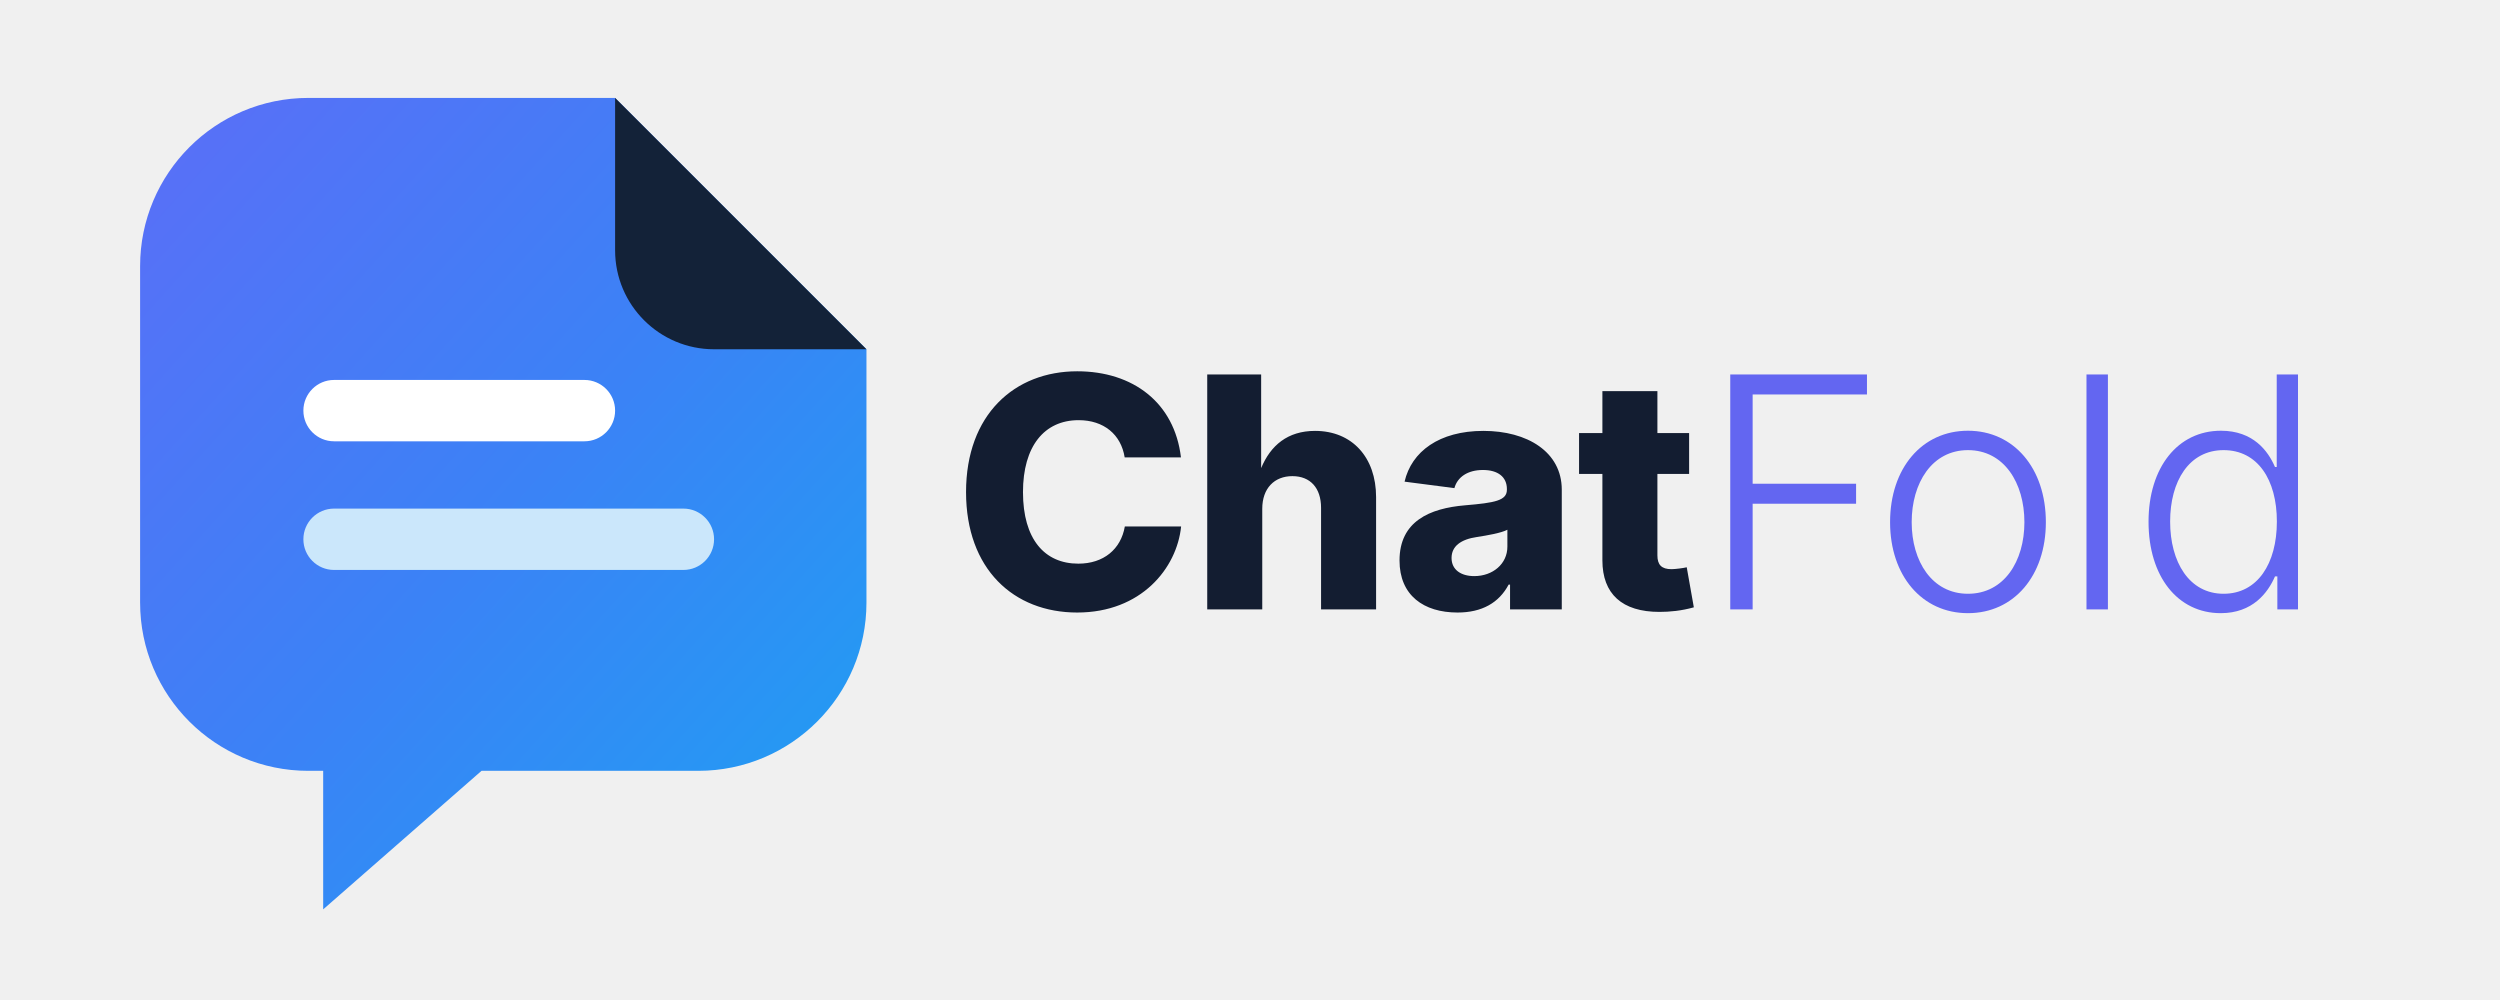
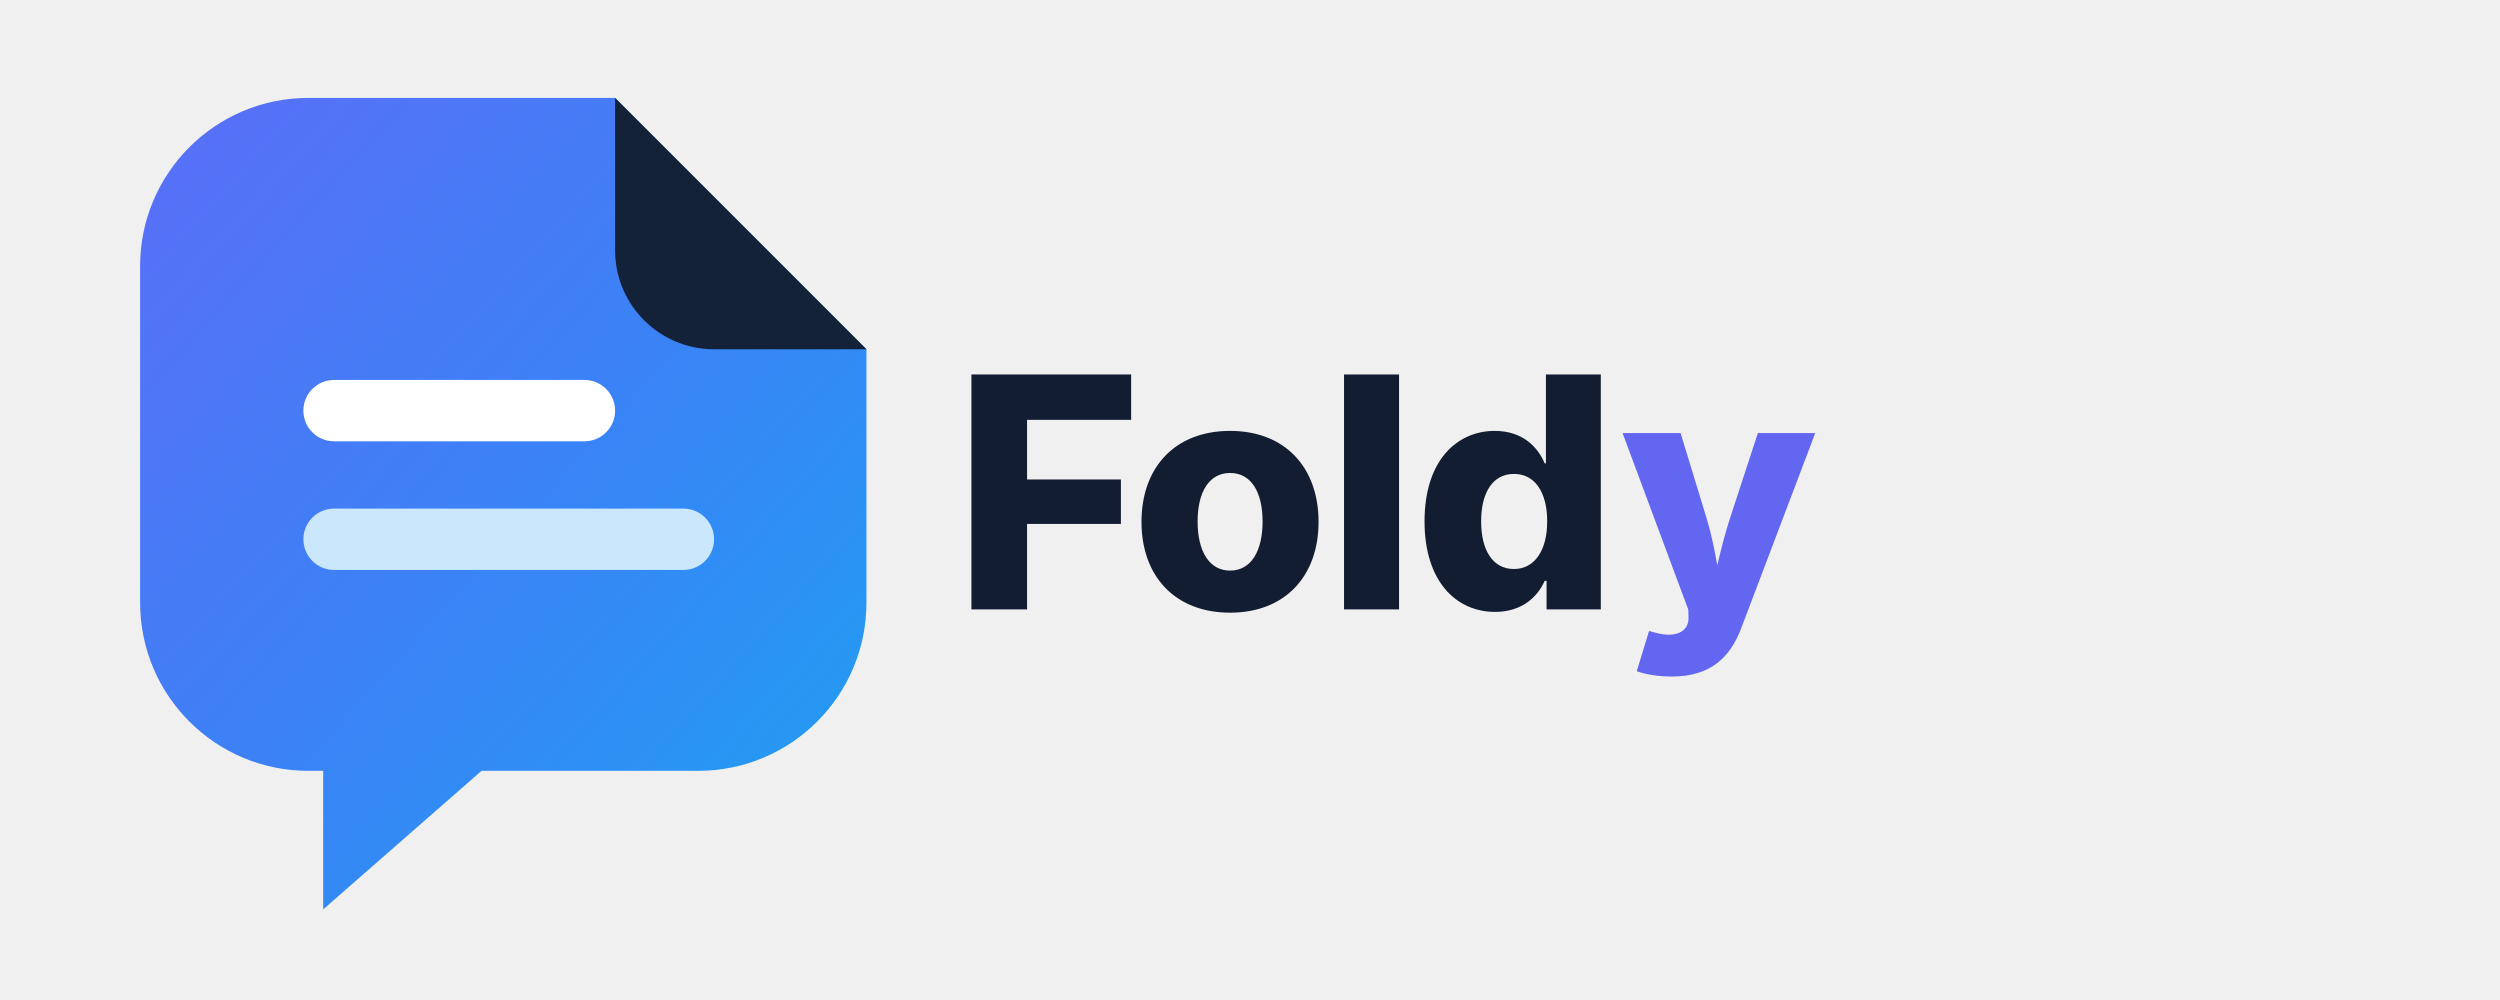
<svg xmlns="http://www.w3.org/2000/svg" viewBox="0 0 2400 960" width="4000" height="1600">
  <defs>
    <linearGradient id="cfGrad" x1="0%" y1="0%" x2="100%" y2="100%">
      <stop offset="0%" stop-color="#5B6EF7" />
      <stop offset="50%" stop-color="#3B82F6" />
      <stop offset="100%" stop-color="#1DA1F2" />
    </linearGradient>
  </defs>
  <g transform="translate(30, -20) scale(0.95)">
    <path d="M 280 120              L 590 120              L 844 374              L 844 630              A 170 170 0 0 1 674 800              L 455 800              L 295 940              L 295 800              L 280 800              A 170 170 0 0 1 110 630              L 110 290              A 170 170 0 0 1 280 120 Z" fill="url(#cfGrad)" />
    <path d="M 590 120              L 844 374              L 690 374              A 100 100 0 0 1 590 274              Z" fill="#132238" />
    <rect x="275" y="405" width="315" height="62" rx="31" fill="#FFFFFF" />
    <rect x="275" y="535" width="415" height="62" rx="31" fill="#CBE7FB" />
  </g>
-   <text x="915" y="585" font-family="'Segoe UI', 'Inter', 'Google Sans', sans-serif" font-size="310" font-weight="800" fill="#131D31" letter-spacing="-4">Chat<tspan font-weight="300" fill="#6366F1">Fold</tspan>
+   <text x="915" y="585" font-family="'Segoe UI', 'Inter', 'Google Sans', sans-serif" font-size="310" font-weight="800" fill="#131D31" letter-spacing="-4">Fold<tspan font-weight="800" fill="#6366F1">y</tspan>
  </text>
</svg>
